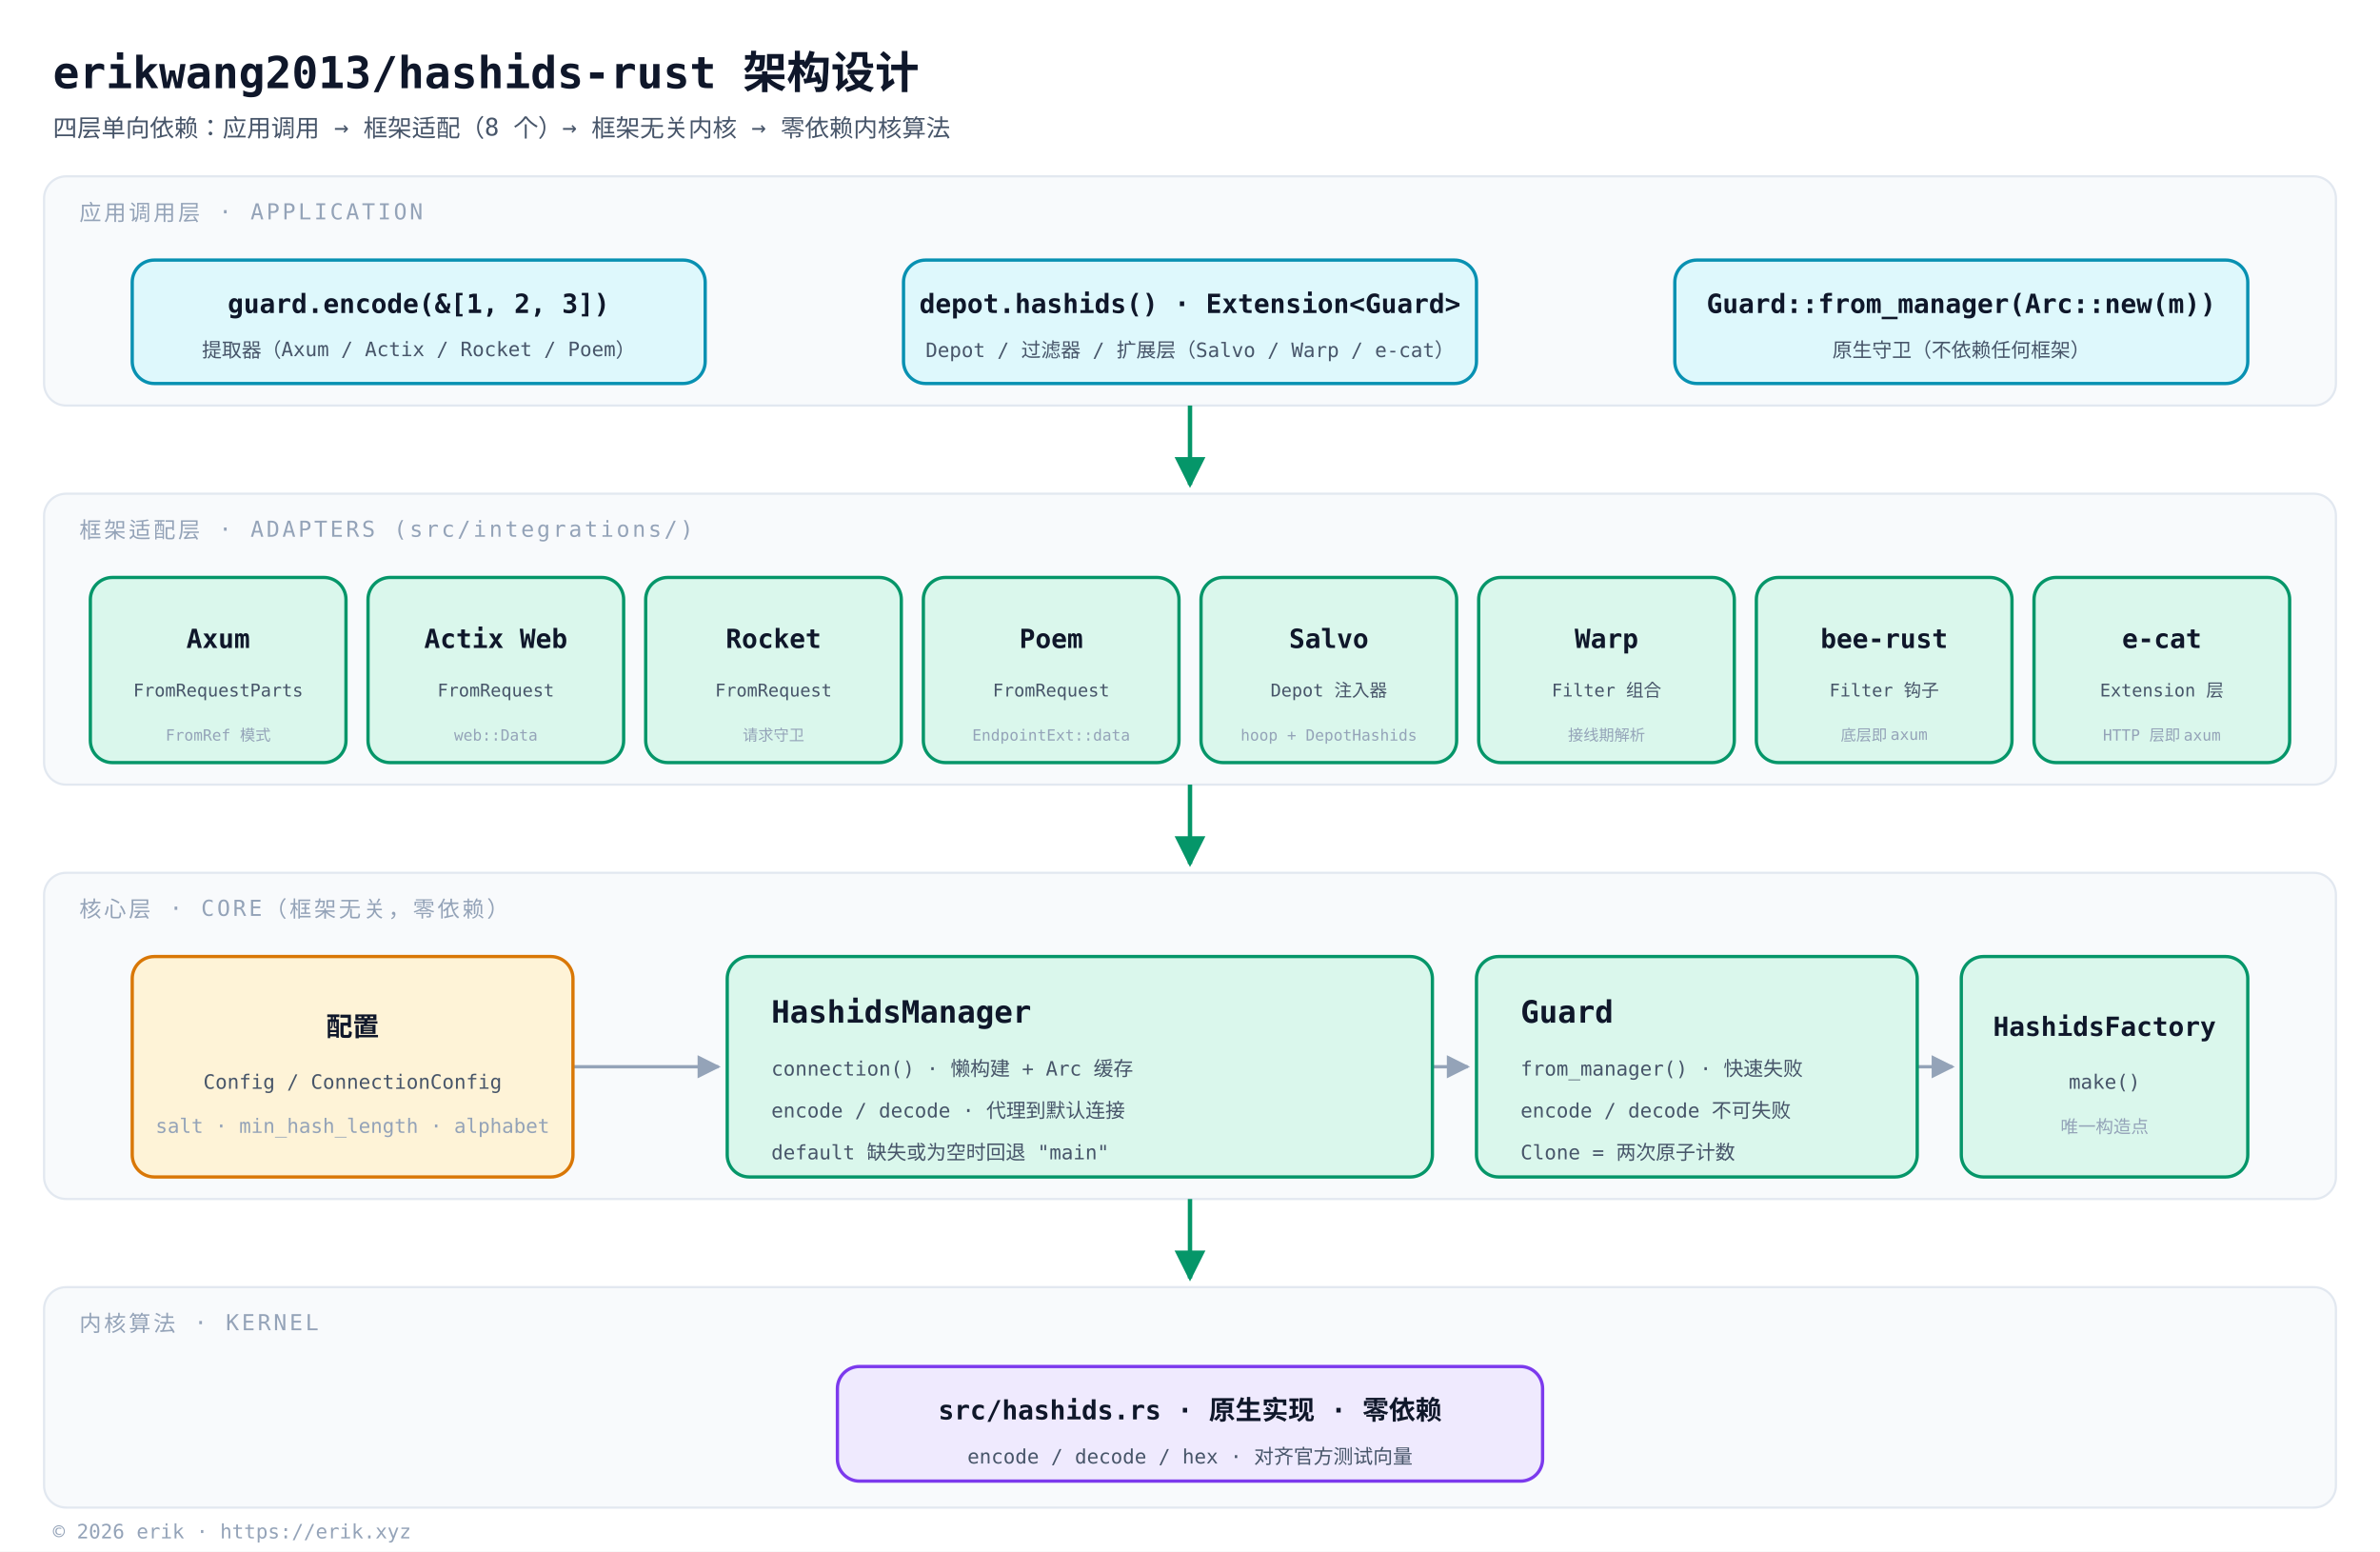
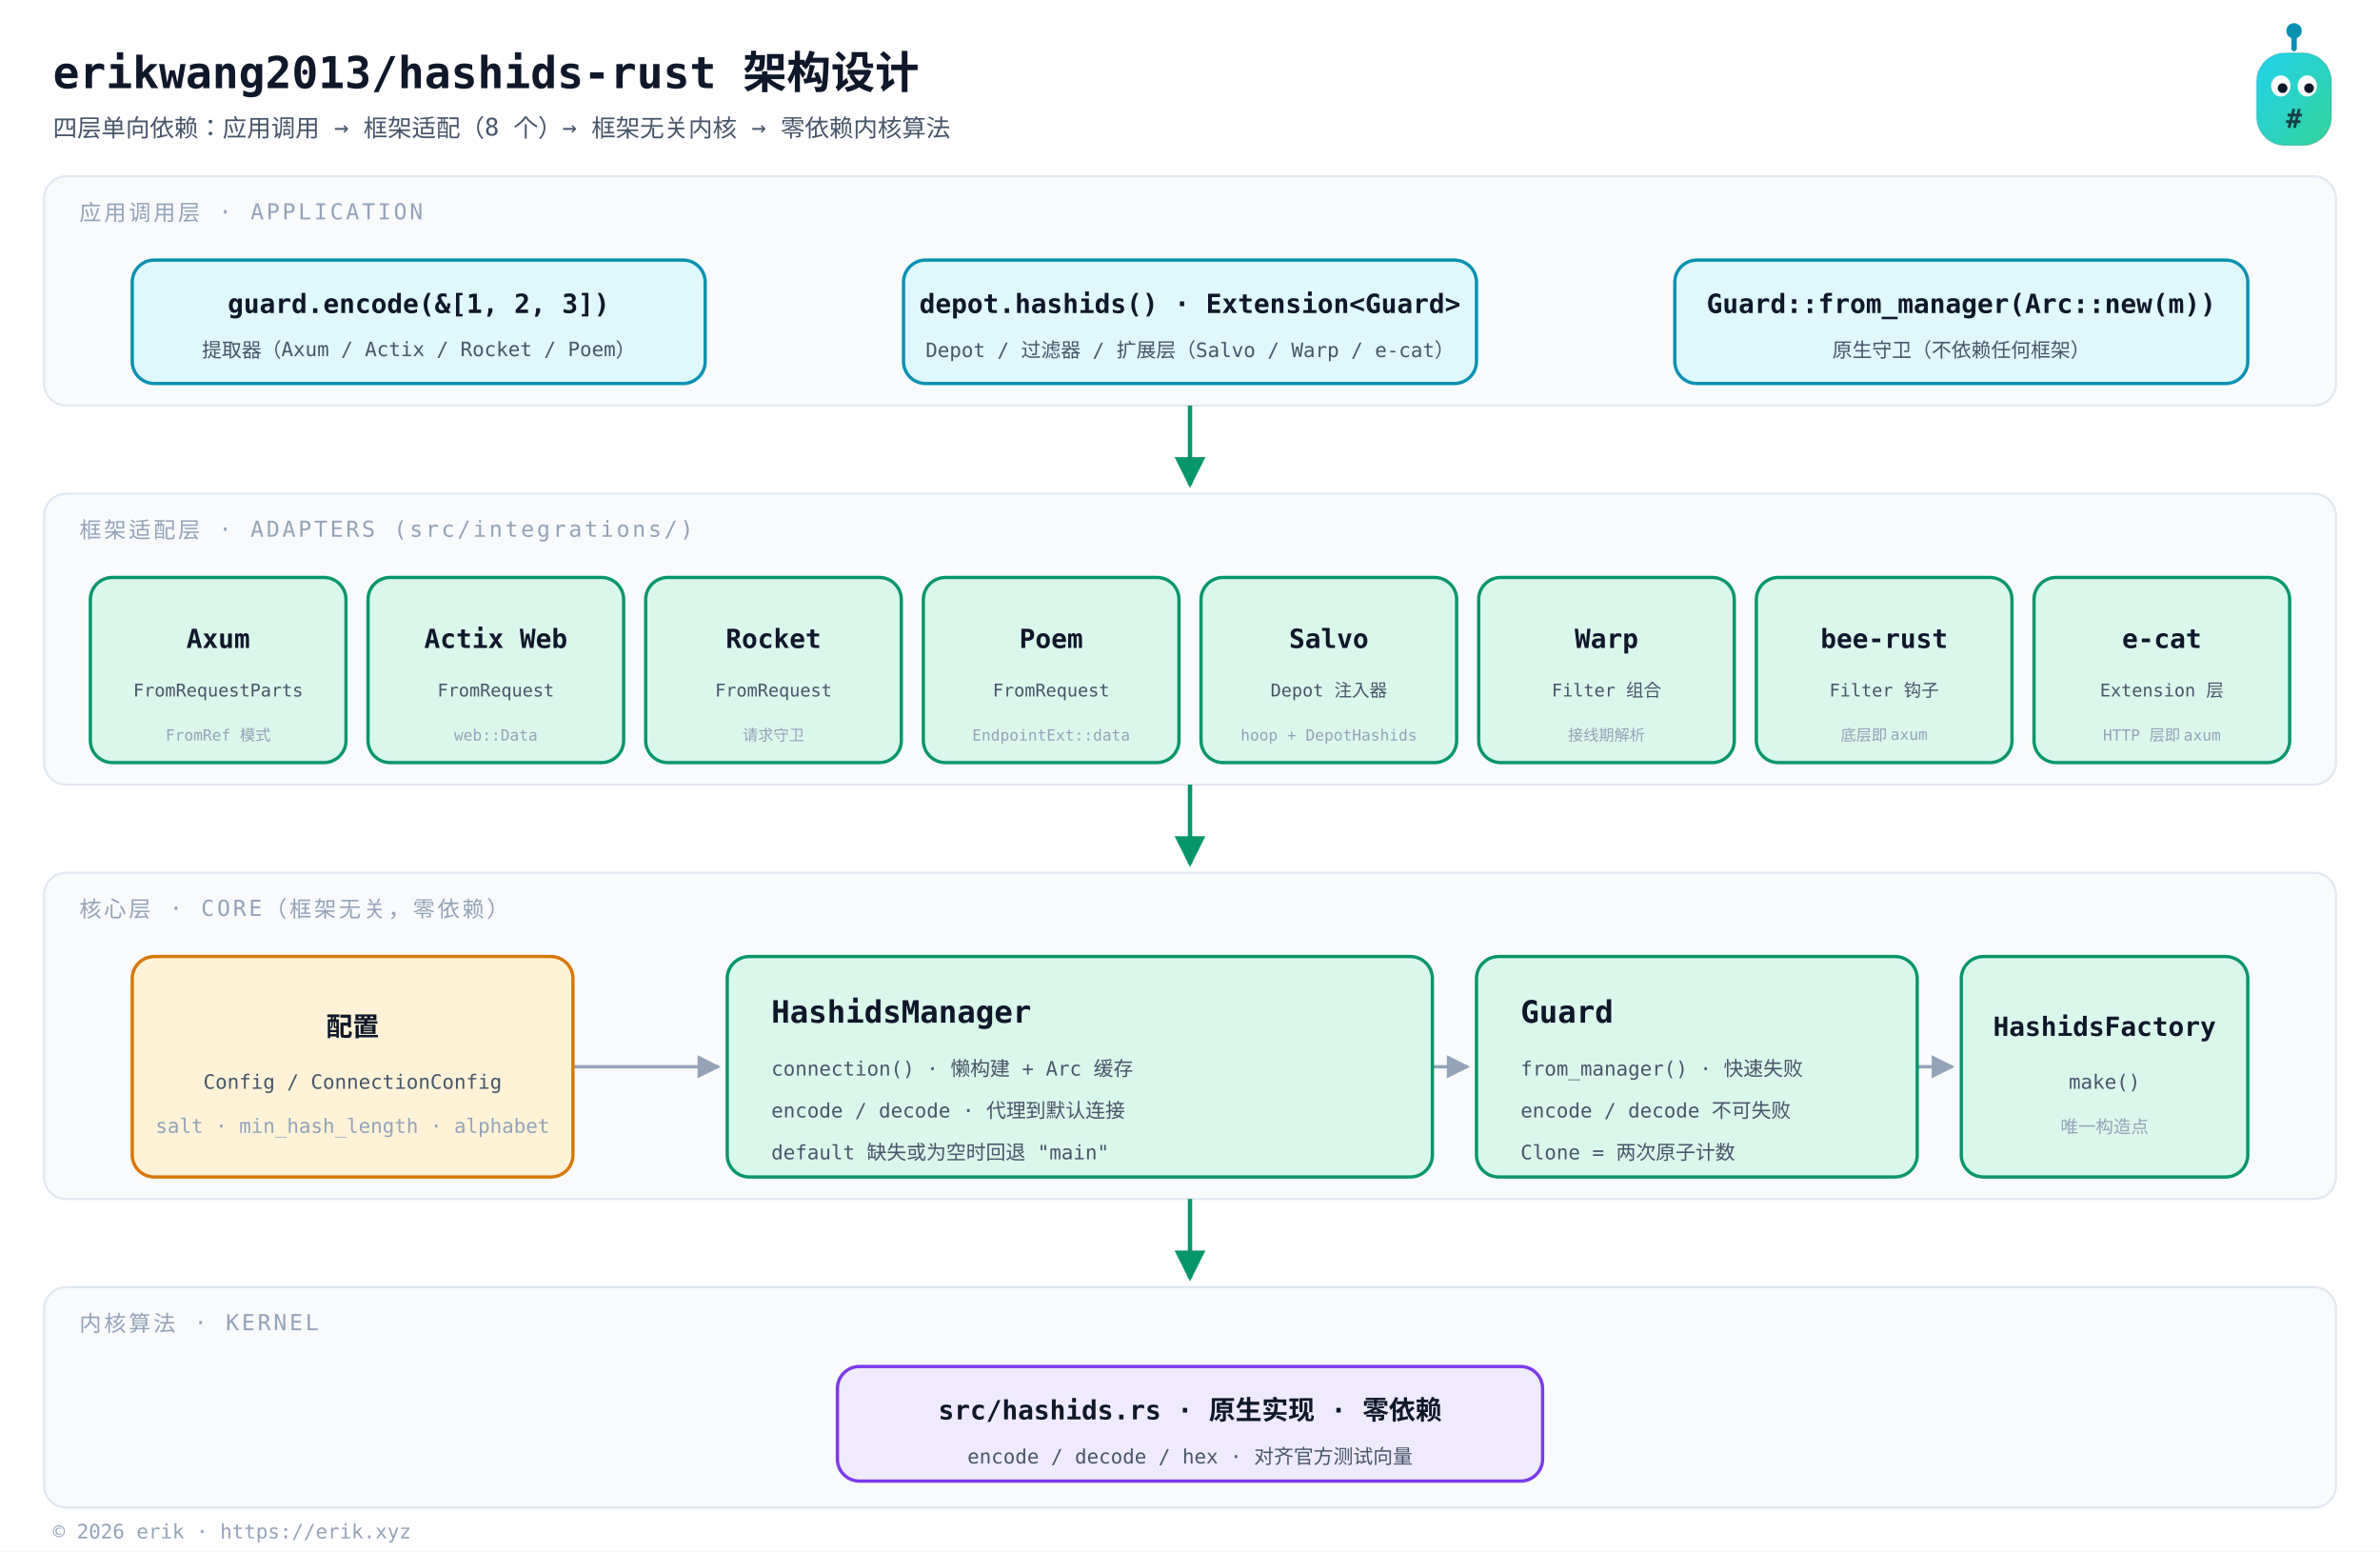
<svg xmlns="http://www.w3.org/2000/svg" viewBox="0 0 1080 704" role="img" aria-labelledby="archTitle archDesc">
  <defs>
    <style>
      text { font-family: ui-monospace, SFMono-Regular, Menlo, Consolas, "DejaVu Sans Mono", "PingFang SC", "Microsoft YaHei", monospace; }
      .bg          { fill: #ffffff; }
      .lane        { fill: #f8fafc; stroke: #e2e8f0; stroke-width: 1; }
      .lane-title  { fill: #94a3b8; font-size: 10px; letter-spacing: 1.2px; }
      .c-mask      { fill: #ffffff; }
      .c-frontend  { fill: rgba(34,211,238,.15);  stroke: #0891b2; stroke-width: 1.5; }
      .c-backend   { fill: rgba(52,211,153,.18);  stroke: #059669; stroke-width: 1.5; }
      .c-cloud     { fill: rgba(251,191,36,.18);  stroke: #d97706; stroke-width: 1.5; }
      .c-database  { fill: rgba(167,139,250,.18); stroke: #7c3aed; stroke-width: 1.5; }
      .t-primary   { fill: #0f172a; font-weight: 600; }
      .t-muted     { fill: #475569; }
      .t-dim       { fill: #94a3b8; }
      .a-default   { stroke: #94a3b8; fill: none; }
      .a-emphasis  { stroke: #059669; fill: none; }
      .a-head-default  { fill: #94a3b8; }
      .a-head-emphasis { fill: #059669; }

      @media (prefers-color-scheme: dark) {
        .bg          { fill: #0b1220; }
        .lane        { fill: #0f172a; stroke: #1e293b; }
        .lane-title  { fill: #64748b; }
        .c-mask      { fill: #0f172a; }
        .c-frontend  { fill: rgba(8,51,68,.40);   stroke: #22d3ee; }
        .c-backend   { fill: rgba(6,78,59,.40);   stroke: #34d399; }
        .c-cloud     { fill: rgba(120,53,15,.35); stroke: #fbbf24; }
        .c-database  { fill: rgba(76,29,149,.40); stroke: #a78bfa; }
        .t-primary   { fill: #f8fafc; }
        .t-muted     { fill: #94a3b8; }
        .t-dim       { fill: #64748b; }
        .a-default   { stroke: #64748b; }
        .a-emphasis  { stroke: #34d399; }
        .a-head-default  { fill: #64748b; }
        .a-head-emphasis { fill: #34d399; }
      }
    </style>
    <marker id="ah" viewBox="0 0 10 10" refX="9" refY="5" markerWidth="7" markerHeight="7" orient="auto">
      <path d="M0 0 L10 5 L0 10 z" class="a-head-default" />
    </marker>
    <marker id="ah-e" viewBox="0 0 10 10" refX="9" refY="5" markerWidth="7" markerHeight="7" orient="auto">
      <path d="M0 0 L10 5 L0 10 z" class="a-head-emphasis" />
    </marker>
  </defs>
  <rect class="bg" x="0" y="0" width="1080" height="704" />
+   <g transform="translate(1024, 14)">
+     <defs>
+       <linearGradient id="mascotGrad" x1="0" y1="0" x2="1" y2="1">
+         <stop offset="0" stop-color="#22d3ee" />
+         <stop offset="1" stop-color="#34d399" />
+       </linearGradient>
+     </defs>
+     <line x1="17" y1="8" x2="17" y2="2" stroke="#0891b2" stroke-width="2.5" stroke-linecap="round" />
+     <circle cx="17" cy="0" r="3.5" fill="#0891b2" />
+     <rect x="0" y="10" width="34" height="42" rx="13" fill="url(#mascotGrad)" stroke="rgba(15,23,42,.08)" stroke-width="1" />
+     <ellipse cx="11" cy="25" rx="4.4" ry="4.8" fill="#ffffff" />
+     <ellipse cx="23" cy="25" rx="4.4" ry="4.8" fill="#ffffff" />
+     <circle cx="11.8" cy="26" r="2.2" fill="#0f172a" />
+     <circle cx="23.8" cy="26" r="2.2" fill="#0f172a" />
+     <text x="17" y="44" font-family="ui-monospace, SFMono-Regular, Menlo, Consolas, monospace" font-size="12" font-weight="700" text-anchor="middle" fill="rgba(15,23,42,.78)">#</text>
+   </g>
  <text x="24" y="40" class="t-primary" font-size="20">erikwang2013/hashids-rust 架构设计</text>
  <text x="24" y="62" class="t-muted" font-size="11">四层单向依赖：应用调用 → 框架适配（8 个）→ 框架无关内核 → 零依赖内核算法</text>
  <rect class="lane" x="20" y="80" width="1040" height="104" rx="10" />
  <rect class="lane" x="20" y="224" width="1040" height="132" rx="10" />
  <rect class="lane" x="20" y="396" width="1040" height="148" rx="10" />
  <rect class="lane" x="20" y="584" width="1040" height="100" rx="10" />
  <text class="lane-title" x="36" y="100">应用调用层 · APPLICATION</text>
  <text class="lane-title" x="36" y="244">框架适配层 · ADAPTERS (src/integrations/)</text>
  <text class="lane-title" x="36" y="416">核心层 · CORE（框架无关，零依赖）</text>
  <text class="lane-title" x="36" y="604">内核算法 · KERNEL</text>
  <line class="a-emphasis" x1="540" y1="184" x2="540" y2="220" stroke-width="2" marker-end="url(#ah-e)" />
  <line class="a-emphasis" x1="540" y1="356" x2="540" y2="392" stroke-width="2" marker-end="url(#ah-e)" />
  <line class="a-emphasis" x1="540" y1="544" x2="540" y2="580" stroke-width="2" marker-end="url(#ah-e)" />
  <line class="a-default" x1="260" y1="484" x2="326" y2="484" stroke-width="1.5" marker-end="url(#ah)" />
  <line class="a-default" x1="650" y1="484" x2="666" y2="484" stroke-width="1.5" marker-end="url(#ah)" />
  <line class="a-default" x1="870" y1="484" x2="886" y2="484" stroke-width="1.5" marker-end="url(#ah)" />
  <text class="t-dim" x="636" y="476" font-size="9" text-anchor="middle">make()</text>
  <rect class="c-mask" x="60" y="118" width="260" height="56" rx="10" />
  <rect class="c-frontend" x="60" y="118" width="260" height="56" rx="10" />
  <text class="t-primary" x="190" y="142" font-size="12" text-anchor="middle">guard.encode(&amp;[1, 2, 3])</text>
  <text class="t-muted" x="190" y="162" font-size="9" text-anchor="middle">提取器（Axum / Actix / Rocket / Poem）</text>
  <rect class="c-mask" x="410" y="118" width="260" height="56" rx="10" />
  <rect class="c-frontend" x="410" y="118" width="260" height="56" rx="10" />
  <text class="t-primary" x="540" y="142" font-size="12" text-anchor="middle">depot.hashids() · Extension&lt;Guard&gt;</text>
  <text class="t-muted" x="540" y="162" font-size="9" text-anchor="middle">Depot / 过滤器 / 扩展层（Salvo / Warp / e-cat）</text>
  <rect class="c-mask" x="760" y="118" width="260" height="56" rx="10" />
  <rect class="c-frontend" x="760" y="118" width="260" height="56" rx="10" />
  <text class="t-primary" x="890" y="142" font-size="12" text-anchor="middle">Guard::from_manager(Arc::new(m))</text>
  <text class="t-muted" x="890" y="162" font-size="9" text-anchor="middle">原生守卫（不依赖任何框架）</text>
  <rect class="c-mask" x="41" y="262" width="116" height="84" rx="10" />
  <rect class="c-backend" x="41" y="262" width="116" height="84" rx="10" />
  <text class="t-primary" x="99" y="294" font-size="12" text-anchor="middle">Axum</text>
  <text class="t-muted" x="99" y="316" font-size="8" text-anchor="middle">FromRequestParts</text>
  <text class="t-dim" x="99" y="336" font-size="7" text-anchor="middle">FromRef 模式</text>
  <rect class="c-mask" x="167" y="262" width="116" height="84" rx="10" />
  <rect class="c-backend" x="167" y="262" width="116" height="84" rx="10" />
  <text class="t-primary" x="225" y="294" font-size="12" text-anchor="middle">Actix Web</text>
  <text class="t-muted" x="225" y="316" font-size="8" text-anchor="middle">FromRequest</text>
  <text class="t-dim" x="225" y="336" font-size="7" text-anchor="middle">web::Data</text>
  <rect class="c-mask" x="293" y="262" width="116" height="84" rx="10" />
  <rect class="c-backend" x="293" y="262" width="116" height="84" rx="10" />
  <text class="t-primary" x="351" y="294" font-size="12" text-anchor="middle">Rocket</text>
  <text class="t-muted" x="351" y="316" font-size="8" text-anchor="middle">FromRequest</text>
  <text class="t-dim" x="351" y="336" font-size="7" text-anchor="middle">请求守卫</text>
  <rect class="c-mask" x="419" y="262" width="116" height="84" rx="10" />
  <rect class="c-backend" x="419" y="262" width="116" height="84" rx="10" />
  <text class="t-primary" x="477" y="294" font-size="12" text-anchor="middle">Poem</text>
  <text class="t-muted" x="477" y="316" font-size="8" text-anchor="middle">FromRequest</text>
  <text class="t-dim" x="477" y="336" font-size="7" text-anchor="middle">EndpointExt::data</text>
  <rect class="c-mask" x="545" y="262" width="116" height="84" rx="10" />
  <rect class="c-backend" x="545" y="262" width="116" height="84" rx="10" />
  <text class="t-primary" x="603" y="294" font-size="12" text-anchor="middle">Salvo</text>
  <text class="t-muted" x="603" y="316" font-size="8" text-anchor="middle">Depot 注入器</text>
  <text class="t-dim" x="603" y="336" font-size="7" text-anchor="middle">hoop + DepotHashids</text>
  <rect class="c-mask" x="671" y="262" width="116" height="84" rx="10" />
  <rect class="c-backend" x="671" y="262" width="116" height="84" rx="10" />
  <text class="t-primary" x="729" y="294" font-size="12" text-anchor="middle">Warp</text>
  <text class="t-muted" x="729" y="316" font-size="8" text-anchor="middle">Filter 组合</text>
  <text class="t-dim" x="729" y="336" font-size="7" text-anchor="middle">接线期解析</text>
  <rect class="c-mask" x="797" y="262" width="116" height="84" rx="10" />
  <rect class="c-backend" x="797" y="262" width="116" height="84" rx="10" />
  <text class="t-primary" x="855" y="294" font-size="12" text-anchor="middle">bee-rust</text>
  <text class="t-muted" x="855" y="316" font-size="8" text-anchor="middle">Filter 钩子</text>
  <text class="t-dim" x="855" y="336" font-size="7" text-anchor="middle">底层即 axum</text>
  <rect class="c-mask" x="923" y="262" width="116" height="84" rx="10" />
  <rect class="c-backend" x="923" y="262" width="116" height="84" rx="10" />
  <text class="t-primary" x="981" y="294" font-size="12" text-anchor="middle">e-cat</text>
  <text class="t-muted" x="981" y="316" font-size="8" text-anchor="middle">Extension 层</text>
  <text class="t-dim" x="981" y="336" font-size="7" text-anchor="middle">HTTP 层即 axum</text>
  <rect class="c-mask" x="60" y="434" width="200" height="100" rx="10" />
  <rect class="c-cloud" x="60" y="434" width="200" height="100" rx="10" />
  <text class="t-primary" x="160" y="470" font-size="12" text-anchor="middle">配置</text>
  <text class="t-muted" x="160" y="494" font-size="9" text-anchor="middle">Config / ConnectionConfig</text>
  <text class="t-dim" x="160" y="514" font-size="9" text-anchor="middle">salt · min_hash_length · alphabet</text>
  <rect class="c-mask" x="330" y="434" width="320" height="100" rx="10" />
  <rect class="c-backend" x="330" y="434" width="320" height="100" rx="10" />
  <text class="t-primary" x="350" y="464" font-size="14">HashidsManager</text>
  <text class="t-muted" x="350" y="488" font-size="9">connection() · 懒构建 + Arc 缓存</text>
  <text class="t-muted" x="350" y="507" font-size="9">encode / decode · 代理到默认连接</text>
  <text class="t-muted" x="350" y="526" font-size="9">default 缺失或为空时回退 "main"</text>
  <rect class="c-mask" x="670" y="434" width="200" height="100" rx="10" />
  <rect class="c-backend" x="670" y="434" width="200" height="100" rx="10" />
  <text class="t-primary" x="690" y="464" font-size="14">Guard</text>
  <text class="t-muted" x="690" y="488" font-size="9">from_manager() · 快速失败</text>
  <text class="t-muted" x="690" y="507" font-size="9">encode / decode 不可失败</text>
  <text class="t-muted" x="690" y="526" font-size="9">Clone = 两次原子计数</text>
  <rect class="c-mask" x="890" y="434" width="130" height="100" rx="10" />
  <rect class="c-backend" x="890" y="434" width="130" height="100" rx="10" />
  <text class="t-primary" x="955" y="470" font-size="12" text-anchor="middle">HashidsFactory</text>
  <text class="t-muted" x="955" y="494" font-size="9" text-anchor="middle">make()</text>
  <text class="t-dim" x="955" y="514" font-size="8" text-anchor="middle">唯一构造点</text>
  <rect class="c-mask" x="380" y="620" width="320" height="52" rx="10" />
  <rect class="c-database" x="380" y="620" width="320" height="52" rx="10" />
  <text class="t-primary" x="540" y="644" font-size="12" text-anchor="middle">src/hashids.rs · 原生实现 · 零依赖</text>
  <text class="t-muted" x="540" y="664" font-size="9" text-anchor="middle">encode / decode / hex · 对齐官方测试向量</text>
  <text class="t-dim" x="24" y="698" font-size="9">© 2026 erik · https://erik.xyz</text>
</svg>
